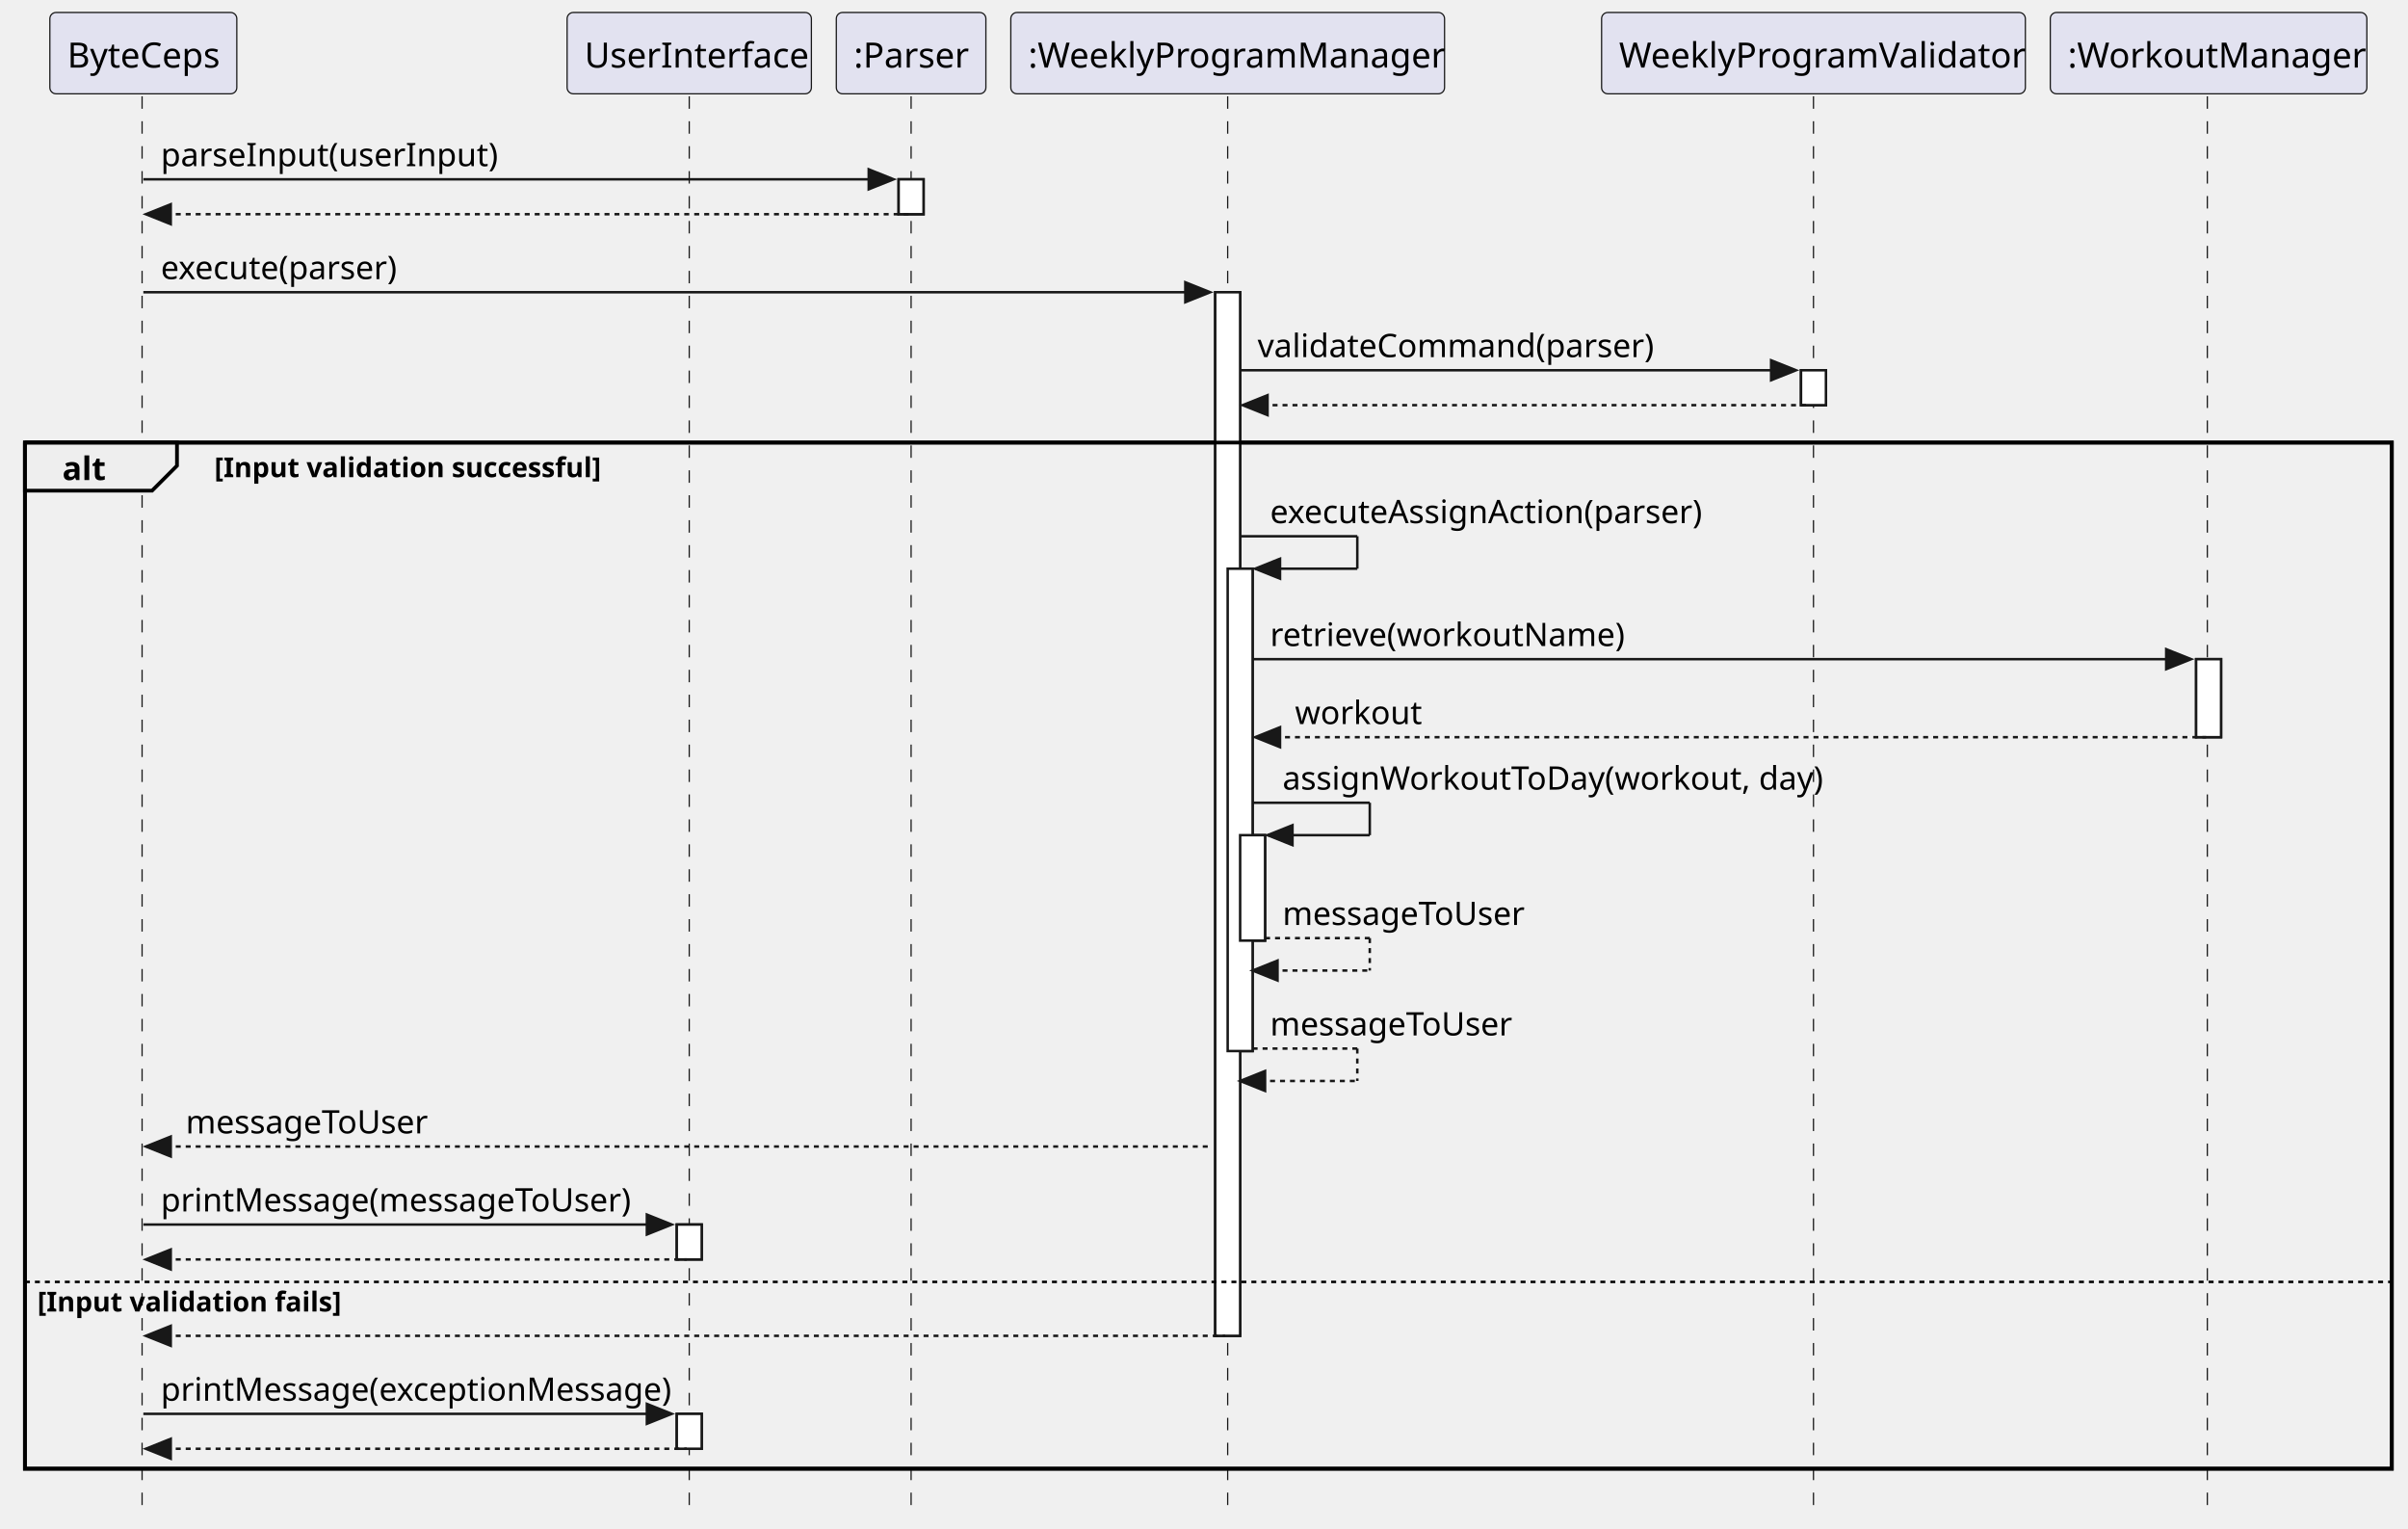
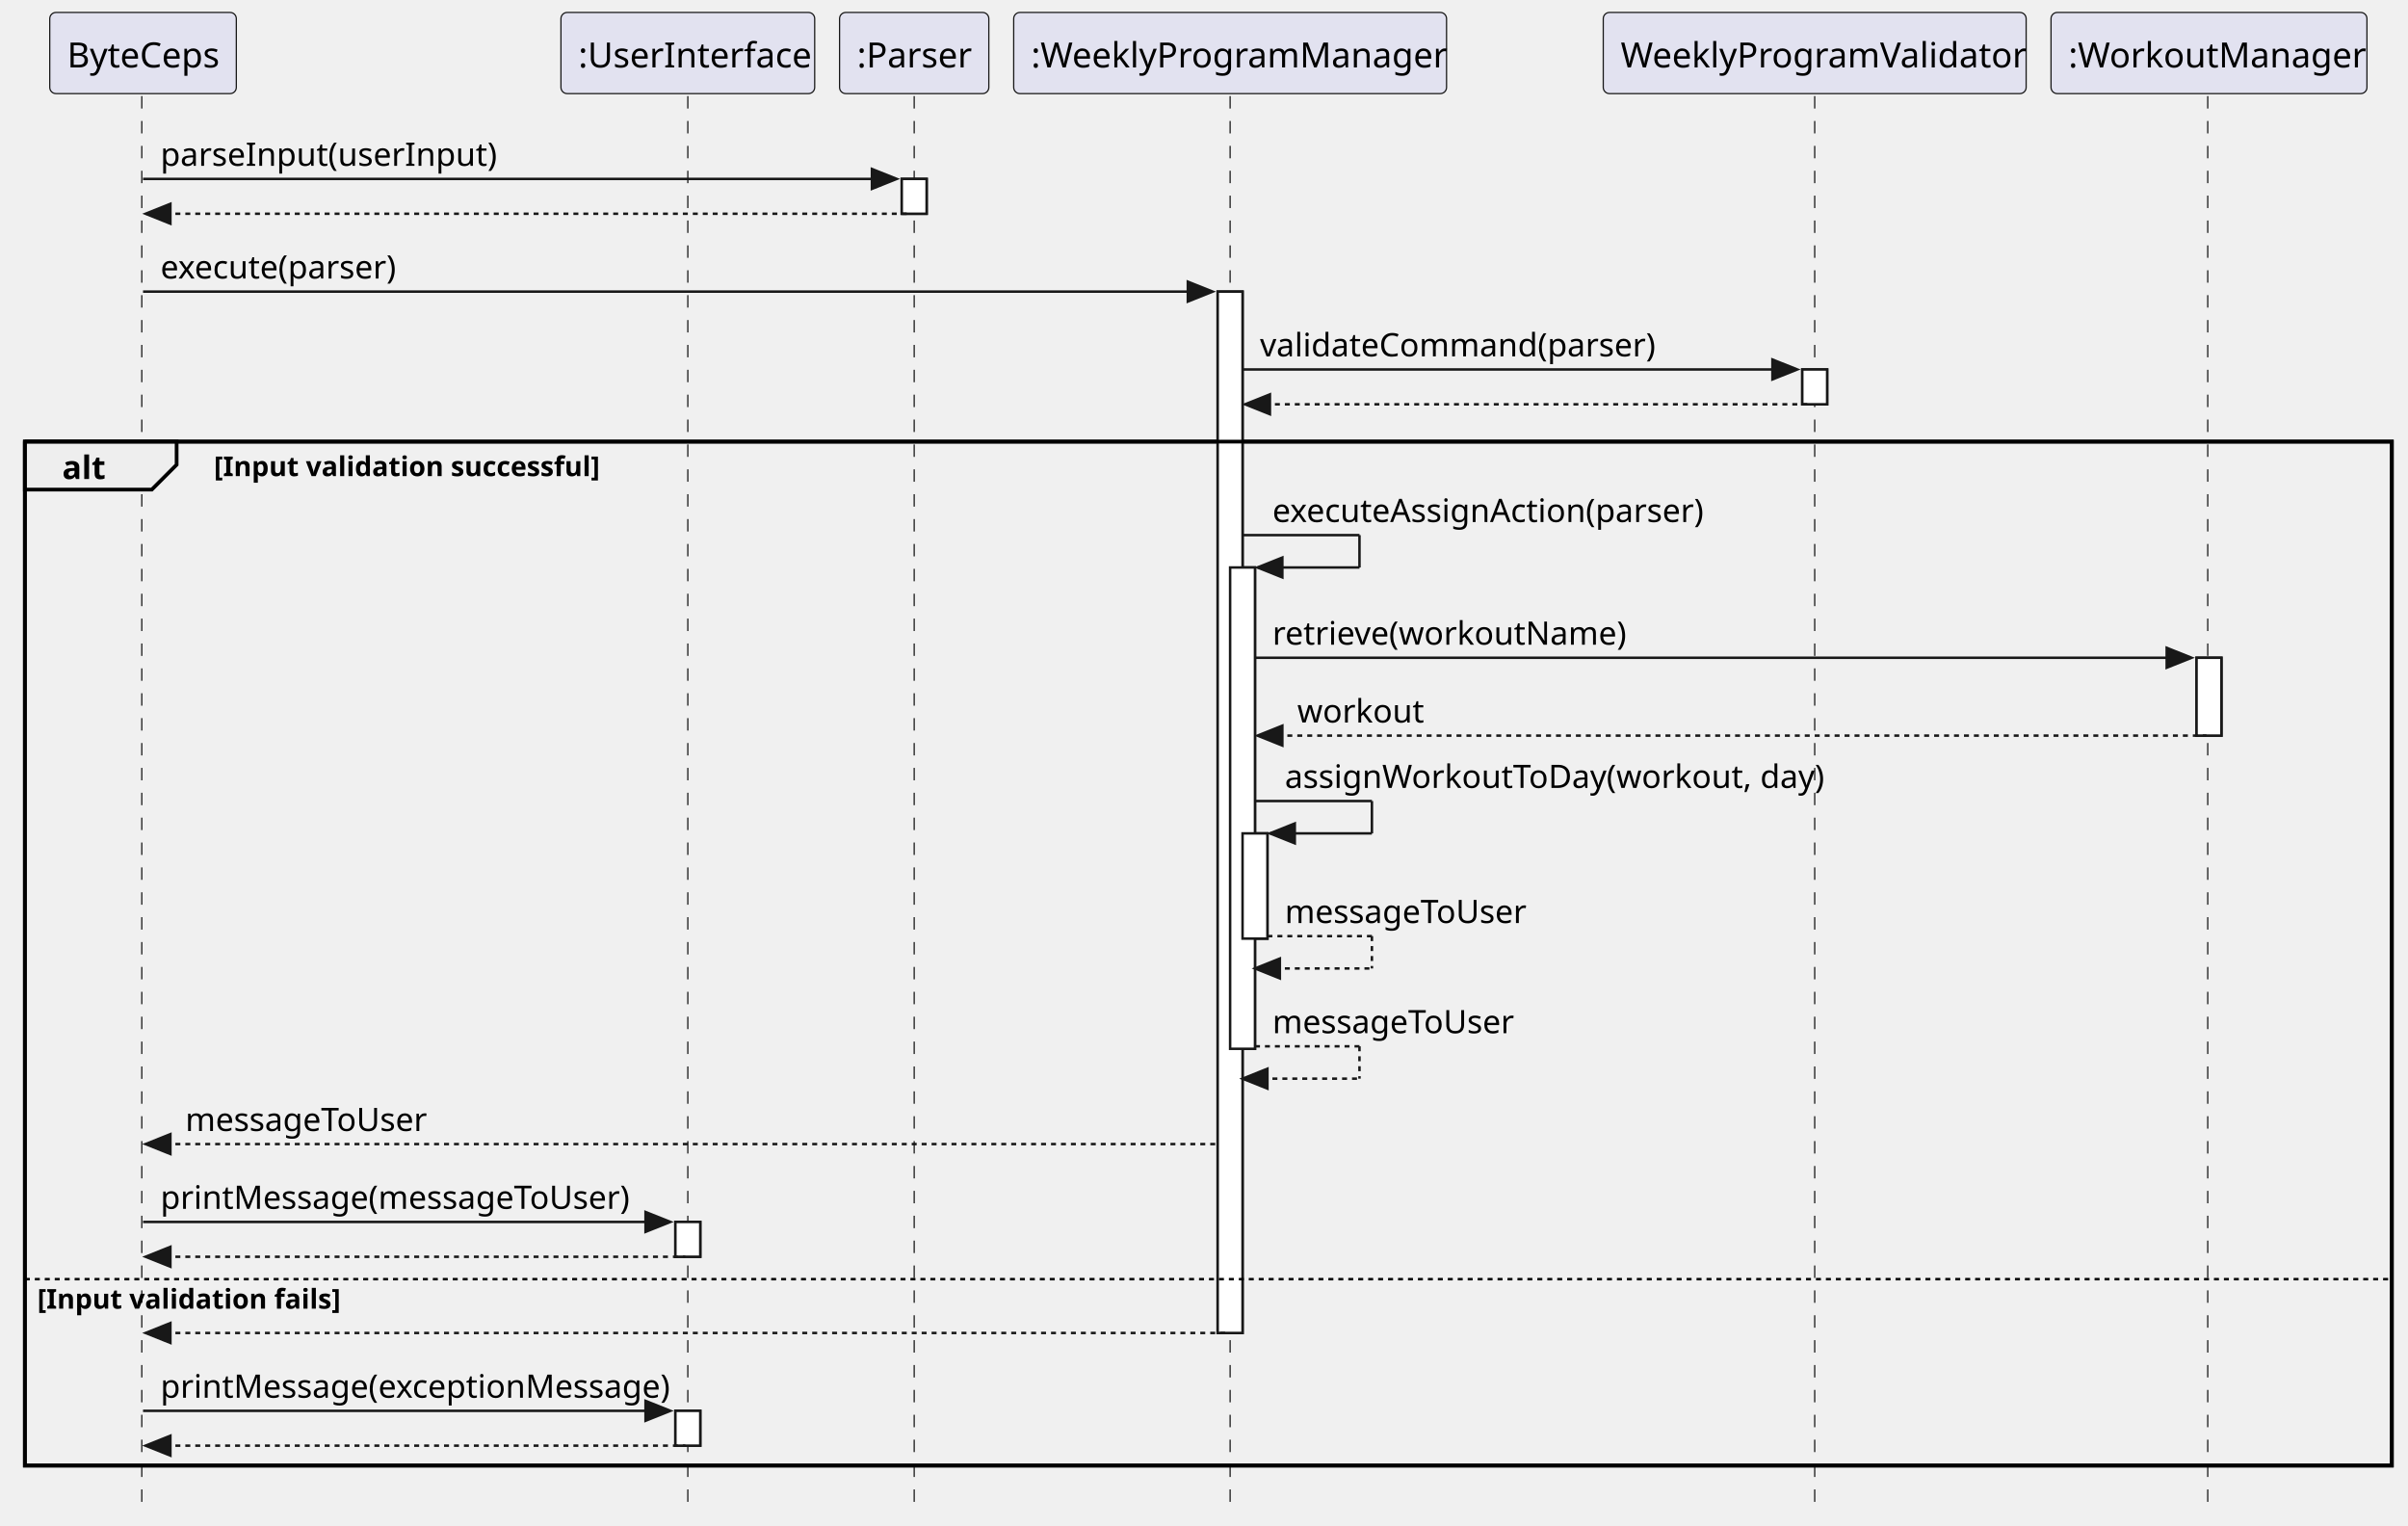
- <svg xmlns="http://www.w3.org/2000/svg" contentStyleType="text/css" height="613px" preserveAspectRatio="none" style="width:966px;height:613px;background:#FFFFFF;" version="1.1" viewBox="0 0 966 613" width="966px" zoomAndPan="magnify">
+ <svg xmlns="http://www.w3.org/2000/svg" contentStyleType="text/css" height="613px" preserveAspectRatio="none" style="width:968px;height:613px;background:#FFFFFF;" version="1.1" viewBox="0 0 968 613" width="968px" zoomAndPan="magnify">
  <defs />
  <g>
    <rect fill="#FFFFFF" height="14" style="stroke:#181818;stroke-width:1.0;" width="10" x="271.5" y="491.113" />
    <rect fill="#FFFFFF" height="14" style="stroke:#181818;stroke-width:1.0;" width="10" x="271.5" y="567.035" />
-     <rect fill="#FFFFFF" height="14" style="stroke:#181818;stroke-width:1.0;" width="10" x="360.5" y="71.912" />
-     <rect fill="#FFFFFF" height="418.541" style="stroke:#181818;stroke-width:1.0;" width="10" x="487.5" y="117.203" />
-     <rect fill="#FFFFFF" height="193.455" style="stroke:#181818;stroke-width:1.0;" width="10" x="492.5" y="228.076" />
-     <rect fill="#FFFFFF" height="42.291" style="stroke:#181818;stroke-width:1.0;" width="10" x="497.5" y="334.949" />
-     <rect fill="#FFFFFF" height="14" style="stroke:#181818;stroke-width:1.0;" width="10" x="722.5" y="148.494" />
-     <rect fill="#FFFFFF" height="31.291" style="stroke:#181818;stroke-width:1.0;" width="10" x="881" y="264.367" />
-     <rect fill="none" height="411.541" style="stroke:#000000;stroke-width:1.5;" width="949.5" x="10" y="177.494" />
+     <rect fill="#FFFFFF" height="14" style="stroke:#181818;stroke-width:1.0;" width="10" x="362.5" y="71.912" />
+     <rect fill="#FFFFFF" height="418.541" style="stroke:#181818;stroke-width:1.0;" width="10" x="489.5" y="117.203" />
+     <rect fill="#FFFFFF" height="193.455" style="stroke:#181818;stroke-width:1.0;" width="10" x="494.5" y="228.076" />
+     <rect fill="#FFFFFF" height="42.291" style="stroke:#181818;stroke-width:1.0;" width="10" x="499.5" y="334.949" />
+     <rect fill="#FFFFFF" height="14" style="stroke:#181818;stroke-width:1.0;" width="10" x="724.5" y="148.494" />
+     <rect fill="#FFFFFF" height="31.291" style="stroke:#181818;stroke-width:1.0;" width="10" x="883" y="264.367" />
+     <rect fill="none" height="411.541" style="stroke:#000000;stroke-width:1.5;" width="951.5" x="10" y="177.494" />
    <line style="stroke:#181818;stroke-width:0.5;stroke-dasharray:5.0,5.0;" x1="57" x2="57" y1="38.621" y2="606.035" />
    <line style="stroke:#181818;stroke-width:0.5;stroke-dasharray:5.0,5.0;" x1="276.5" x2="276.5" y1="38.621" y2="606.035" />
-     <line style="stroke:#181818;stroke-width:0.5;stroke-dasharray:5.0,5.0;" x1="365.5" x2="365.5" y1="38.621" y2="606.035" />
-     <line style="stroke:#181818;stroke-width:0.5;stroke-dasharray:5.0,5.0;" x1="492.5" x2="492.5" y1="38.621" y2="606.035" />
-     <line style="stroke:#181818;stroke-width:0.5;stroke-dasharray:5.0,5.0;" x1="727.5" x2="727.5" y1="38.621" y2="606.035" />
-     <line style="stroke:#181818;stroke-width:0.5;stroke-dasharray:5.0,5.0;" x1="885.5" x2="885.5" y1="38.621" y2="606.035" />
+     <line style="stroke:#181818;stroke-width:0.5;stroke-dasharray:5.0,5.0;" x1="367.5" x2="367.5" y1="38.621" y2="606.035" />
+     <line style="stroke:#181818;stroke-width:0.5;stroke-dasharray:5.0,5.0;" x1="494.5" x2="494.5" y1="38.621" y2="606.035" />
+     <line style="stroke:#181818;stroke-width:0.5;stroke-dasharray:5.0,5.0;" x1="729.5" x2="729.5" y1="38.621" y2="606.035" />
+     <line style="stroke:#181818;stroke-width:0.5;stroke-dasharray:5.0,5.0;" x1="887.5" x2="887.5" y1="38.621" y2="606.035" />
    <rect fill="#E2E2F0" height="32.621" rx="2.5" ry="2.5" style="stroke:#181818;stroke-width:0.5;" width="75" x="20" y="5" />
    <text fill="#000000" font-family="sans-serif" font-size="14" lengthAdjust="spacing" textLength="61" x="27" y="27.107">ByteCeps</text>
-     <rect fill="#E2E2F0" height="32.621" rx="2.5" ry="2.5" style="stroke:#181818;stroke-width:0.5;" width="98" x="227.5" y="5" />
-     <text fill="#000000" font-family="sans-serif" font-size="14" lengthAdjust="spacing" textLength="84" x="234.5" y="27.107">UserInterface</text>
-     <rect fill="#E2E2F0" height="32.621" rx="2.5" ry="2.5" style="stroke:#181818;stroke-width:0.5;" width="60" x="335.5" y="5" />
-     <text fill="#000000" font-family="sans-serif" font-size="14" lengthAdjust="spacing" textLength="46" x="342.5" y="27.107">:Parser</text>
-     <rect fill="#E2E2F0" height="32.621" rx="2.5" ry="2.5" style="stroke:#181818;stroke-width:0.5;" width="174" x="405.5" y="5" />
-     <text fill="#000000" font-family="sans-serif" font-size="14" lengthAdjust="spacing" textLength="160" x="412.5" y="27.107">:WeeklyProgramManager</text>
-     <rect fill="#E2E2F0" height="32.621" rx="2.5" ry="2.5" style="stroke:#181818;stroke-width:0.5;" width="170" x="642.5" y="5" />
-     <text fill="#000000" font-family="sans-serif" font-size="14" lengthAdjust="spacing" textLength="156" x="649.5" y="27.107">WeeklyProgramValidator</text>
-     <rect fill="#E2E2F0" height="32.621" rx="2.5" ry="2.5" style="stroke:#181818;stroke-width:0.5;" width="127" x="822.5" y="5" />
-     <text fill="#000000" font-family="sans-serif" font-size="14" lengthAdjust="spacing" textLength="113" x="829.5" y="27.107">:WorkoutManager</text>
+     <rect fill="#E2E2F0" height="32.621" rx="2.5" ry="2.5" style="stroke:#181818;stroke-width:0.5;" width="102" x="225.5" y="5" />
+     <text fill="#000000" font-family="sans-serif" font-size="14" lengthAdjust="spacing" textLength="88" x="232.5" y="27.107">:UserInterface</text>
+     <rect fill="#E2E2F0" height="32.621" rx="2.5" ry="2.5" style="stroke:#181818;stroke-width:0.5;" width="60" x="337.5" y="5" />
+     <text fill="#000000" font-family="sans-serif" font-size="14" lengthAdjust="spacing" textLength="46" x="344.5" y="27.107">:Parser</text>
+     <rect fill="#E2E2F0" height="32.621" rx="2.5" ry="2.5" style="stroke:#181818;stroke-width:0.5;" width="174" x="407.5" y="5" />
+     <text fill="#000000" font-family="sans-serif" font-size="14" lengthAdjust="spacing" textLength="160" x="414.5" y="27.107">:WeeklyProgramManager</text>
+     <rect fill="#E2E2F0" height="32.621" rx="2.5" ry="2.5" style="stroke:#181818;stroke-width:0.5;" width="170" x="644.5" y="5" />
+     <text fill="#000000" font-family="sans-serif" font-size="14" lengthAdjust="spacing" textLength="156" x="651.5" y="27.107">WeeklyProgramValidator</text>
+     <rect fill="#E2E2F0" height="32.621" rx="2.5" ry="2.5" style="stroke:#181818;stroke-width:0.5;" width="127" x="824.5" y="5" />
+     <text fill="#000000" font-family="sans-serif" font-size="14" lengthAdjust="spacing" textLength="113" x="831.5" y="27.107">:WorkoutManager</text>
    <rect fill="#FFFFFF" height="14" style="stroke:#181818;stroke-width:1.0;" width="10" x="271.5" y="491.113" />
    <rect fill="#FFFFFF" height="14" style="stroke:#181818;stroke-width:1.0;" width="10" x="271.5" y="567.035" />
-     <rect fill="#FFFFFF" height="14" style="stroke:#181818;stroke-width:1.0;" width="10" x="360.5" y="71.912" />
-     <rect fill="#FFFFFF" height="418.541" style="stroke:#181818;stroke-width:1.0;" width="10" x="487.5" y="117.203" />
-     <rect fill="#FFFFFF" height="193.455" style="stroke:#181818;stroke-width:1.0;" width="10" x="492.5" y="228.076" />
-     <rect fill="#FFFFFF" height="42.291" style="stroke:#181818;stroke-width:1.0;" width="10" x="497.5" y="334.949" />
-     <rect fill="#FFFFFF" height="14" style="stroke:#181818;stroke-width:1.0;" width="10" x="722.5" y="148.494" />
-     <rect fill="#FFFFFF" height="31.291" style="stroke:#181818;stroke-width:1.0;" width="10" x="881" y="264.367" />
-     <polygon fill="#181818" points="348.5,67.912,358.5,71.912,348.5,75.912" style="stroke:#181818;stroke-width:1.0;" />
-     <line style="stroke:#181818;stroke-width:1.0;" x1="57.5" x2="354.5" y1="71.912" y2="71.912" />
+     <rect fill="#FFFFFF" height="14" style="stroke:#181818;stroke-width:1.0;" width="10" x="362.5" y="71.912" />
+     <rect fill="#FFFFFF" height="418.541" style="stroke:#181818;stroke-width:1.0;" width="10" x="489.5" y="117.203" />
+     <rect fill="#FFFFFF" height="193.455" style="stroke:#181818;stroke-width:1.0;" width="10" x="494.5" y="228.076" />
+     <rect fill="#FFFFFF" height="42.291" style="stroke:#181818;stroke-width:1.0;" width="10" x="499.5" y="334.949" />
+     <rect fill="#FFFFFF" height="14" style="stroke:#181818;stroke-width:1.0;" width="10" x="724.5" y="148.494" />
+     <rect fill="#FFFFFF" height="31.291" style="stroke:#181818;stroke-width:1.0;" width="10" x="883" y="264.367" />
+     <polygon fill="#181818" points="350.5,67.912,360.5,71.912,350.5,75.912" style="stroke:#181818;stroke-width:1.0;" />
+     <line style="stroke:#181818;stroke-width:1.0;" x1="57.5" x2="356.5" y1="71.912" y2="71.912" />
    <text fill="#000000" font-family="sans-serif" font-size="13" lengthAdjust="spacing" textLength="121" x="64.5" y="66.649">parseInput(userInput)</text>
    <polygon fill="#181818" points="68.5,81.912,58.5,85.912,68.5,89.912" style="stroke:#181818;stroke-width:1.0;" />
-     <line style="stroke:#181818;stroke-width:1.0;stroke-dasharray:2.0,2.0;" x1="62.5" x2="364.5" y1="85.912" y2="85.912" />
-     <polygon fill="#181818" points="475.5,113.203,485.5,117.203,475.5,121.203" style="stroke:#181818;stroke-width:1.0;" />
-     <line style="stroke:#181818;stroke-width:1.0;" x1="57.5" x2="481.5" y1="117.203" y2="117.203" />
+     <line style="stroke:#181818;stroke-width:1.0;stroke-dasharray:2.0,2.0;" x1="62.5" x2="366.5" y1="85.912" y2="85.912" />
+     <polygon fill="#181818" points="477.5,113.203,487.5,117.203,477.5,121.203" style="stroke:#181818;stroke-width:1.0;" />
+     <line style="stroke:#181818;stroke-width:1.0;" x1="57.5" x2="483.5" y1="117.203" y2="117.203" />
    <text fill="#000000" font-family="sans-serif" font-size="13" lengthAdjust="spacing" textLength="90" x="64.5" y="111.94">execute(parser)</text>
-     <polygon fill="#181818" points="710.5,144.494,720.5,148.494,710.5,152.494" style="stroke:#181818;stroke-width:1.0;" />
-     <line style="stroke:#181818;stroke-width:1.0;" x1="497.5" x2="716.5" y1="148.494" y2="148.494" />
-     <text fill="#000000" font-family="sans-serif" font-size="13" lengthAdjust="spacing" textLength="146" x="504.5" y="143.231">validateCommand(parser)</text>
-     <polygon fill="#181818" points="508.5,158.494,498.5,162.494,508.5,166.494" style="stroke:#181818;stroke-width:1.0;" />
-     <line style="stroke:#181818;stroke-width:1.0;stroke-dasharray:2.0,2.0;" x1="502.5" x2="726.5" y1="162.494" y2="162.494" />
+     <polygon fill="#181818" points="712.5,144.494,722.5,148.494,712.5,152.494" style="stroke:#181818;stroke-width:1.0;" />
+     <line style="stroke:#181818;stroke-width:1.0;" x1="499.5" x2="718.5" y1="148.494" y2="148.494" />
+     <text fill="#000000" font-family="sans-serif" font-size="13" lengthAdjust="spacing" textLength="146" x="506.5" y="143.231">validateCommand(parser)</text>
+     <polygon fill="#181818" points="510.5,158.494,500.5,162.494,510.5,166.494" style="stroke:#181818;stroke-width:1.0;" />
+     <line style="stroke:#181818;stroke-width:1.0;stroke-dasharray:2.0,2.0;" x1="504.5" x2="728.5" y1="162.494" y2="162.494" />
    <path d="M10,177.494 L71,177.494 L71,186.785 L61,196.785 L10,196.785 L10,177.494 " fill="#EEEEEE" style="stroke:#000000;stroke-width:1.5;" />
-     <rect fill="none" height="411.541" style="stroke:#000000;stroke-width:1.5;" width="949.5" x="10" y="177.494" />
+     <rect fill="none" height="411.541" style="stroke:#000000;stroke-width:1.5;" width="951.5" x="10" y="177.494" />
    <text fill="#000000" font-family="sans-serif" font-size="13" font-weight="bold" lengthAdjust="spacing" textLength="16" x="25" y="192.523">alt</text>
    <text fill="#000000" font-family="sans-serif" font-size="11" font-weight="bold" lengthAdjust="spacing" textLength="155" x="86" y="191.364">[Input validation successful]</text>
-     <line style="stroke:#181818;stroke-width:1.0;" x1="497.5" x2="544.5" y1="215.076" y2="215.076" />
-     <line style="stroke:#181818;stroke-width:1.0;" x1="544.5" x2="544.5" y1="215.076" y2="228.076" />
-     <line style="stroke:#181818;stroke-width:1.0;" x1="503.5" x2="544.5" y1="228.076" y2="228.076" />
-     <polygon fill="#181818" points="513.5,224.076,503.5,228.076,513.5,232.076" style="stroke:#181818;stroke-width:1.0;" />
-     <text fill="#000000" font-family="sans-serif" font-size="13" lengthAdjust="spacing" textLength="167" x="509.5" y="209.814">executeAssignAction(parser)</text>
-     <polygon fill="#181818" points="869,260.367,879,264.367,869,268.367" style="stroke:#181818;stroke-width:1.0;" />
-     <line style="stroke:#181818;stroke-width:1.0;" x1="502.5" x2="875" y1="264.367" y2="264.367" />
-     <text fill="#000000" font-family="sans-serif" font-size="13" lengthAdjust="spacing" textLength="128" x="509.5" y="259.104">retrieve(workoutName)</text>
-     <polygon fill="#181818" points="513.5,291.658,503.5,295.658,513.5,299.658" style="stroke:#181818;stroke-width:1.0;" />
-     <line style="stroke:#181818;stroke-width:1.0;stroke-dasharray:2.0,2.0;" x1="507.5" x2="885" y1="295.658" y2="295.658" />
-     <text fill="#000000" font-family="sans-serif" font-size="13" lengthAdjust="spacing" textLength="45" x="519.5" y="290.396">workout</text>
-     <line style="stroke:#181818;stroke-width:1.0;" x1="502.5" x2="549.5" y1="321.949" y2="321.949" />
-     <line style="stroke:#181818;stroke-width:1.0;" x1="549.5" x2="549.5" y1="321.949" y2="334.949" />
-     <line style="stroke:#181818;stroke-width:1.0;" x1="508.5" x2="549.5" y1="334.949" y2="334.949" />
-     <polygon fill="#181818" points="518.5,330.949,508.5,334.949,518.5,338.949" style="stroke:#181818;stroke-width:1.0;" />
-     <text fill="#000000" font-family="sans-serif" font-size="13" lengthAdjust="spacing" textLength="206" x="514.5" y="316.687">assignWorkoutToDay(workout, day)</text>
-     <line style="stroke:#181818;stroke-width:1.0;stroke-dasharray:2.0,2.0;" x1="507.5" x2="549.5" y1="376.24" y2="376.24" />
-     <line style="stroke:#181818;stroke-width:1.0;stroke-dasharray:2.0,2.0;" x1="549.5" x2="549.5" y1="376.24" y2="389.24" />
-     <line style="stroke:#181818;stroke-width:1.0;stroke-dasharray:2.0,2.0;" x1="502.5" x2="549.5" y1="389.24" y2="389.24" />
-     <polygon fill="#181818" points="512.5,385.24,502.5,389.24,512.5,393.24" style="stroke:#181818;stroke-width:1.0;" />
-     <text fill="#000000" font-family="sans-serif" font-size="13" lengthAdjust="spacing" textLength="94" x="514.5" y="370.978">messageToUser</text>
-     <line style="stroke:#181818;stroke-width:1.0;stroke-dasharray:2.0,2.0;" x1="502.5" x2="544.5" y1="420.531" y2="420.531" />
-     <line style="stroke:#181818;stroke-width:1.0;stroke-dasharray:2.0,2.0;" x1="544.5" x2="544.5" y1="420.531" y2="433.531" />
-     <line style="stroke:#181818;stroke-width:1.0;stroke-dasharray:2.0,2.0;" x1="497.5" x2="544.5" y1="433.531" y2="433.531" />
-     <polygon fill="#181818" points="507.5,429.531,497.5,433.531,507.5,437.531" style="stroke:#181818;stroke-width:1.0;" />
-     <text fill="#000000" font-family="sans-serif" font-size="13" lengthAdjust="spacing" textLength="94" x="509.5" y="415.269">messageToUser</text>
+     <line style="stroke:#181818;stroke-width:1.0;" x1="499.5" x2="546.5" y1="215.076" y2="215.076" />
+     <line style="stroke:#181818;stroke-width:1.0;" x1="546.5" x2="546.5" y1="215.076" y2="228.076" />
+     <line style="stroke:#181818;stroke-width:1.0;" x1="505.5" x2="546.5" y1="228.076" y2="228.076" />
+     <polygon fill="#181818" points="515.5,224.076,505.5,228.076,515.5,232.076" style="stroke:#181818;stroke-width:1.0;" />
+     <text fill="#000000" font-family="sans-serif" font-size="13" lengthAdjust="spacing" textLength="167" x="511.5" y="209.814">executeAssignAction(parser)</text>
+     <polygon fill="#181818" points="871,260.367,881,264.367,871,268.367" style="stroke:#181818;stroke-width:1.0;" />
+     <line style="stroke:#181818;stroke-width:1.0;" x1="504.5" x2="877" y1="264.367" y2="264.367" />
+     <text fill="#000000" font-family="sans-serif" font-size="13" lengthAdjust="spacing" textLength="128" x="511.5" y="259.104">retrieve(workoutName)</text>
+     <polygon fill="#181818" points="515.5,291.658,505.5,295.658,515.5,299.658" style="stroke:#181818;stroke-width:1.0;" />
+     <line style="stroke:#181818;stroke-width:1.0;stroke-dasharray:2.0,2.0;" x1="509.5" x2="887" y1="295.658" y2="295.658" />
+     <text fill="#000000" font-family="sans-serif" font-size="13" lengthAdjust="spacing" textLength="45" x="521.5" y="290.396">workout</text>
+     <line style="stroke:#181818;stroke-width:1.0;" x1="504.5" x2="551.5" y1="321.949" y2="321.949" />
+     <line style="stroke:#181818;stroke-width:1.0;" x1="551.5" x2="551.5" y1="321.949" y2="334.949" />
+     <line style="stroke:#181818;stroke-width:1.0;" x1="510.5" x2="551.5" y1="334.949" y2="334.949" />
+     <polygon fill="#181818" points="520.5,330.949,510.5,334.949,520.5,338.949" style="stroke:#181818;stroke-width:1.0;" />
+     <text fill="#000000" font-family="sans-serif" font-size="13" lengthAdjust="spacing" textLength="206" x="516.5" y="316.687">assignWorkoutToDay(workout, day)</text>
+     <line style="stroke:#181818;stroke-width:1.0;stroke-dasharray:2.0,2.0;" x1="509.5" x2="551.5" y1="376.24" y2="376.24" />
+     <line style="stroke:#181818;stroke-width:1.0;stroke-dasharray:2.0,2.0;" x1="551.5" x2="551.5" y1="376.24" y2="389.24" />
+     <line style="stroke:#181818;stroke-width:1.0;stroke-dasharray:2.0,2.0;" x1="504.5" x2="551.5" y1="389.24" y2="389.24" />
+     <polygon fill="#181818" points="514.5,385.24,504.5,389.24,514.5,393.24" style="stroke:#181818;stroke-width:1.0;" />
+     <text fill="#000000" font-family="sans-serif" font-size="13" lengthAdjust="spacing" textLength="94" x="516.5" y="370.978">messageToUser</text>
+     <line style="stroke:#181818;stroke-width:1.0;stroke-dasharray:2.0,2.0;" x1="504.5" x2="546.5" y1="420.531" y2="420.531" />
+     <line style="stroke:#181818;stroke-width:1.0;stroke-dasharray:2.0,2.0;" x1="546.5" x2="546.5" y1="420.531" y2="433.531" />
+     <line style="stroke:#181818;stroke-width:1.0;stroke-dasharray:2.0,2.0;" x1="499.5" x2="546.5" y1="433.531" y2="433.531" />
+     <polygon fill="#181818" points="509.5,429.531,499.5,433.531,509.5,437.531" style="stroke:#181818;stroke-width:1.0;" />
+     <text fill="#000000" font-family="sans-serif" font-size="13" lengthAdjust="spacing" textLength="94" x="511.5" y="415.269">messageToUser</text>
    <polygon fill="#181818" points="68.5,455.822,58.5,459.822,68.5,463.822" style="stroke:#181818;stroke-width:1.0;" />
-     <line style="stroke:#181818;stroke-width:1.0;stroke-dasharray:2.0,2.0;" x1="62.5" x2="486.5" y1="459.822" y2="459.822" />
+     <line style="stroke:#181818;stroke-width:1.0;stroke-dasharray:2.0,2.0;" x1="62.5" x2="488.5" y1="459.822" y2="459.822" />
    <text fill="#000000" font-family="sans-serif" font-size="13" lengthAdjust="spacing" textLength="94" x="74.5" y="454.56">messageToUser</text>
    <polygon fill="#181818" points="259.5,487.113,269.5,491.113,259.5,495.113" style="stroke:#181818;stroke-width:1.0;" />
    <line style="stroke:#181818;stroke-width:1.0;" x1="57.5" x2="265.5" y1="491.113" y2="491.113" />
    <text fill="#000000" font-family="sans-serif" font-size="13" lengthAdjust="spacing" textLength="180" x="64.5" y="485.851">printMessage(messageToUser)</text>
    <polygon fill="#181818" points="68.5,501.113,58.5,505.113,68.5,509.113" style="stroke:#181818;stroke-width:1.0;" />
    <line style="stroke:#181818;stroke-width:1.0;stroke-dasharray:2.0,2.0;" x1="62.5" x2="275.5" y1="505.113" y2="505.113" />
-     <line style="stroke:#000000;stroke-width:1.0;stroke-dasharray:2.0,2.0;" x1="10" x2="959.5" y1="514.113" y2="514.113" />
+     <line style="stroke:#000000;stroke-width:1.0;stroke-dasharray:2.0,2.0;" x1="10" x2="961.5" y1="514.113" y2="514.113" />
    <text fill="#000000" font-family="sans-serif" font-size="11" font-weight="bold" lengthAdjust="spacing" textLength="117" x="15" y="525.983">[Input validation fails]</text>
    <polygon fill="#181818" points="68.5,531.744,58.5,535.744,68.5,539.744" style="stroke:#181818;stroke-width:1.0;" />
-     <line style="stroke:#181818;stroke-width:1.0;stroke-dasharray:2.0,2.0;" x1="62.5" x2="491.5" y1="535.744" y2="535.744" />
+     <line style="stroke:#181818;stroke-width:1.0;stroke-dasharray:2.0,2.0;" x1="62.5" x2="493.5" y1="535.744" y2="535.744" />
    <polygon fill="#181818" points="259.5,563.035,269.5,567.035,259.5,571.035" style="stroke:#181818;stroke-width:1.0;" />
    <line style="stroke:#181818;stroke-width:1.0;" x1="57.5" x2="265.5" y1="567.035" y2="567.035" />
    <text fill="#000000" font-family="sans-serif" font-size="13" lengthAdjust="spacing" textLength="195" x="64.5" y="561.773">printMessage(exceptionMessage)</text>
    <polygon fill="#181818" points="68.5,577.035,58.5,581.035,68.5,585.035" style="stroke:#181818;stroke-width:1.0;" />
    <line style="stroke:#181818;stroke-width:1.0;stroke-dasharray:2.0,2.0;" x1="62.5" x2="275.5" y1="581.035" y2="581.035" />
  </g>
</svg>
